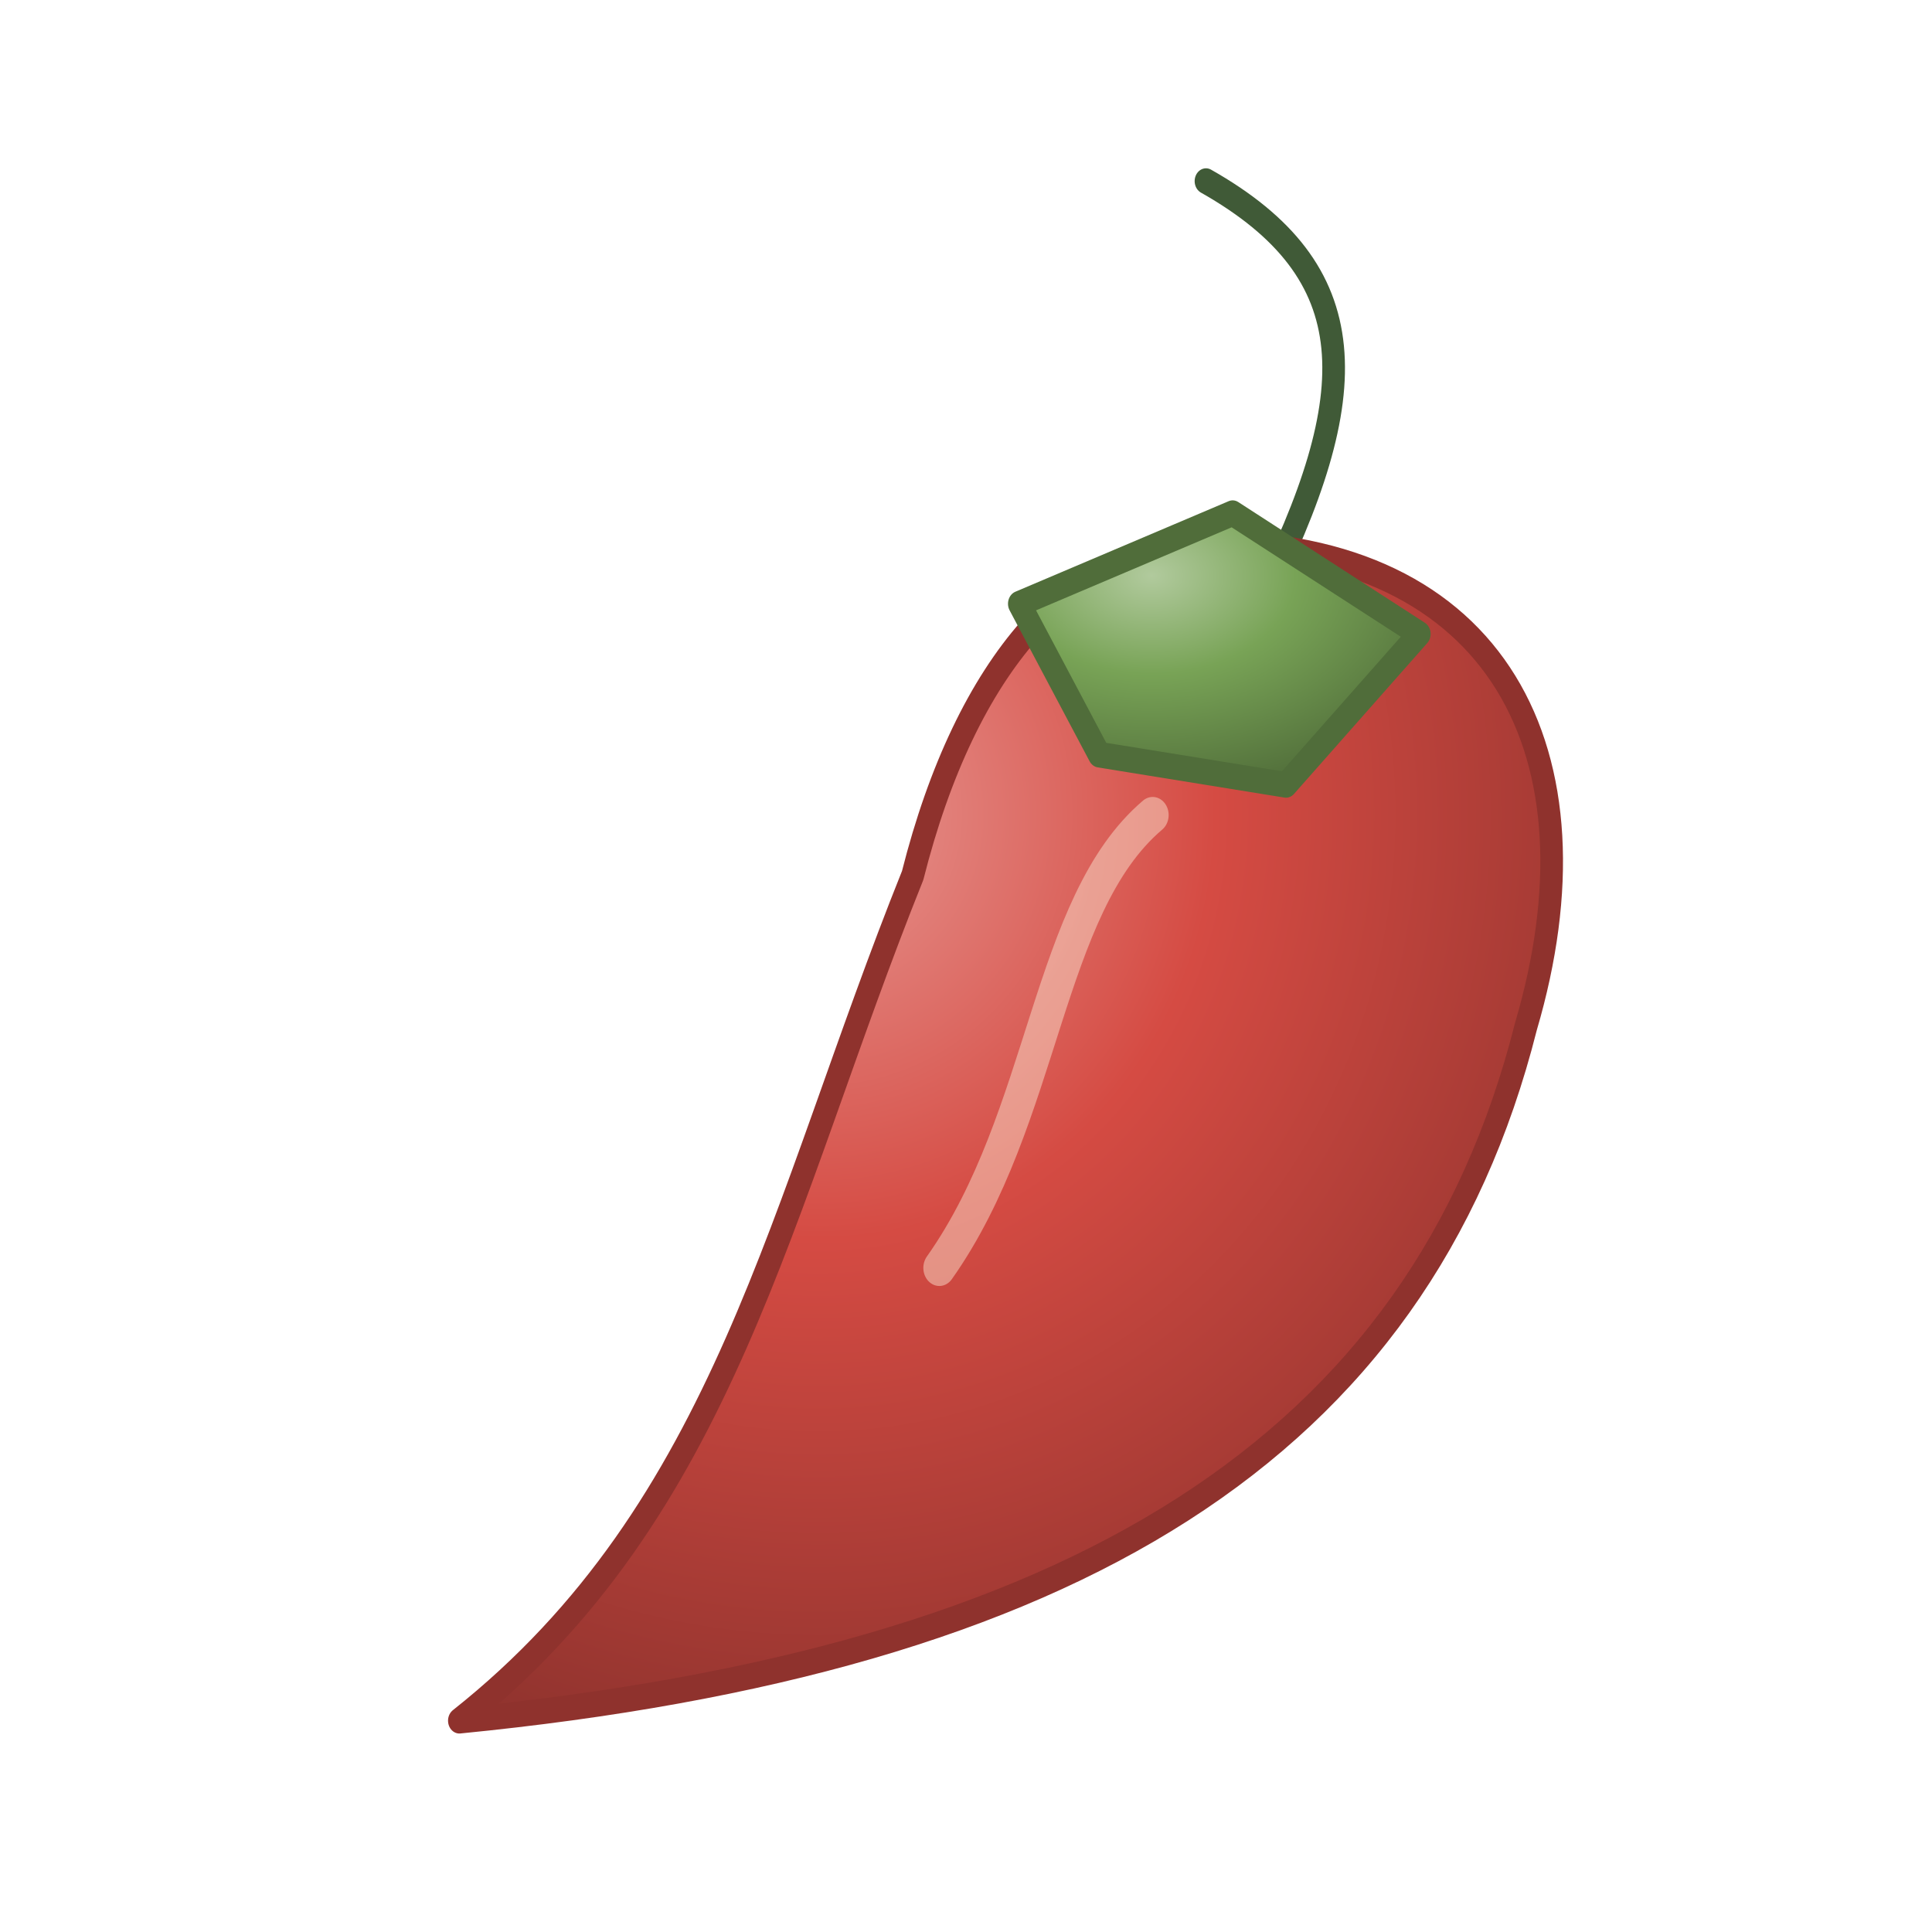
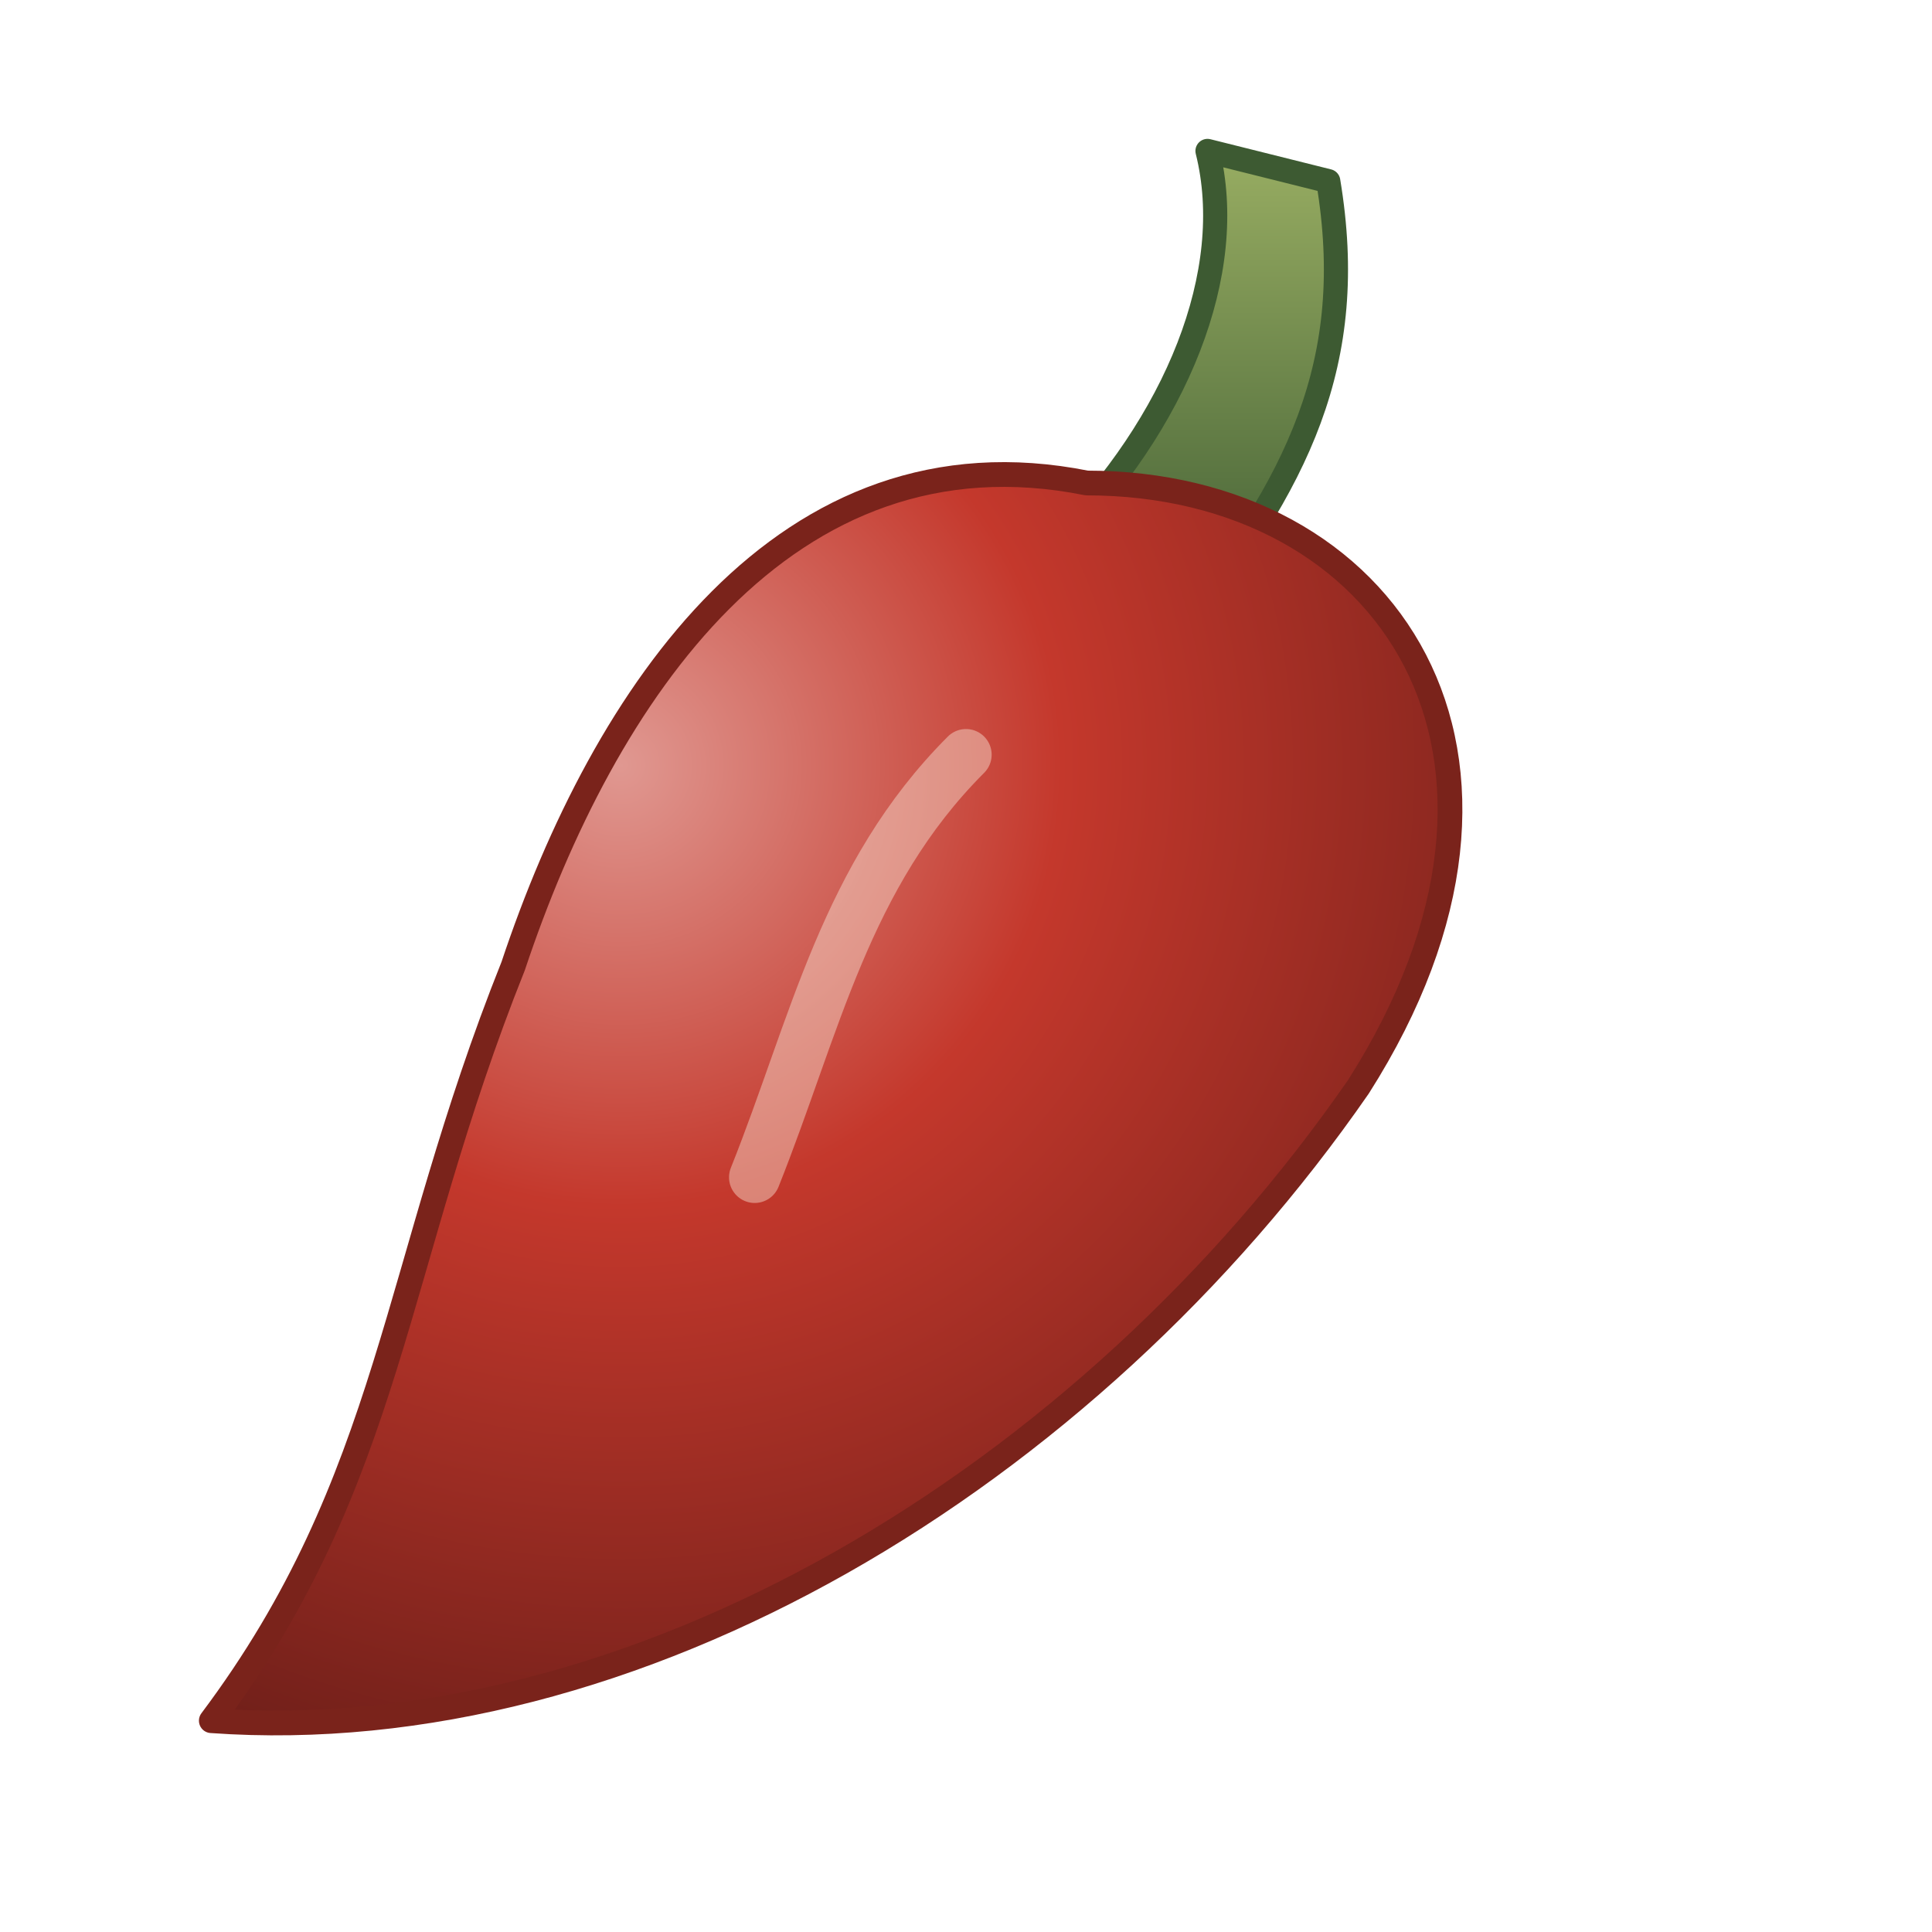
- <svg xmlns="http://www.w3.org/2000/svg" viewBox="0 0 64 64" role="img" aria-label="Aji Ahuachapan Chilli Seeds">
+ <svg xmlns="http://www.w3.org/2000/svg" viewBox="0 0 64 64" role="img">
  <defs>
-     <radialGradient id="shade0" cx="33%" cy="23%" r="86%">
-       <stop stop-color="#e79792" />
-       <stop offset=".42" stop-color="#d54b43" />
-       <stop offset="1" stop-color="#8a312c" />
+     <radialGradient id="pod" cx="33%" cy="23%" r="83%">
+       <stop stop-color="#e09891" />
+       <stop offset=".43" stop-color="#c4382c" />
+       <stop offset="1" stop-color="#72201a" />
    </radialGradient>
-     <radialGradient id="shade1" cx="33%" cy="23%" r="86%">
-       <stop stop-color="#b1ca9d" />
-       <stop offset=".42" stop-color="#78a356" />
-       <stop offset="1" stop-color="#4e6a38" />
-     </radialGradient>
+     <linearGradient id="stem" x2="0" y2="1">
+       <stop stop-color="#98ad62" />
+       <stop offset="1" stop-color="#3d5b32" />
+     </linearGradient>
  </defs>
-   <g transform="translate(32 32) rotate(0) scale(0.8833 1) translate(-32 -32)" stroke="#405a37" stroke-width=".85" stroke-linecap="round" stroke-linejoin="round">
-     <path d="M43 20c4-7 4-11-2-14" fill="none" />
-     <path d="M41 18c11 0 15 7 12 16-4 14-17 21-40 23 10-7 12-17 17-28 2-7 6-11 11-11Z" fill="url(#shade0)" stroke="#8f322d" />
-     <path d="m34 20 8-3 7 4-5 5-7-1Z" fill="url(#shade1)" stroke="#506d3a" />
-     <path d="M39 27c-4 3-4 10-8 15" fill="none" stroke="#fff1dd" stroke-width="1.2" opacity=".44" stroke-linecap="round" />
+   <g stroke-linejoin="round" stroke-linecap="round">
+     <path d="M35 18c4-4 6-9 5-13l4 1c1 6-1 10-5 15Z" fill="url(#stem)" stroke="#3d5a32" stroke-width=".8" />
+     <path d="M36 16c-10-2-16 7-19 16-4 10-4 17-10 25 14 1 29-8 38-21 7-11 1-20-9-20Z" fill="url(#pod)" stroke="#7a231b" stroke-width=".82" />
+     <path d="M32 25c-4 4-5 9-7 14" fill="none" stroke="#fff7e8" stroke-width="1.7" opacity=".4" />
  </g>
</svg>
